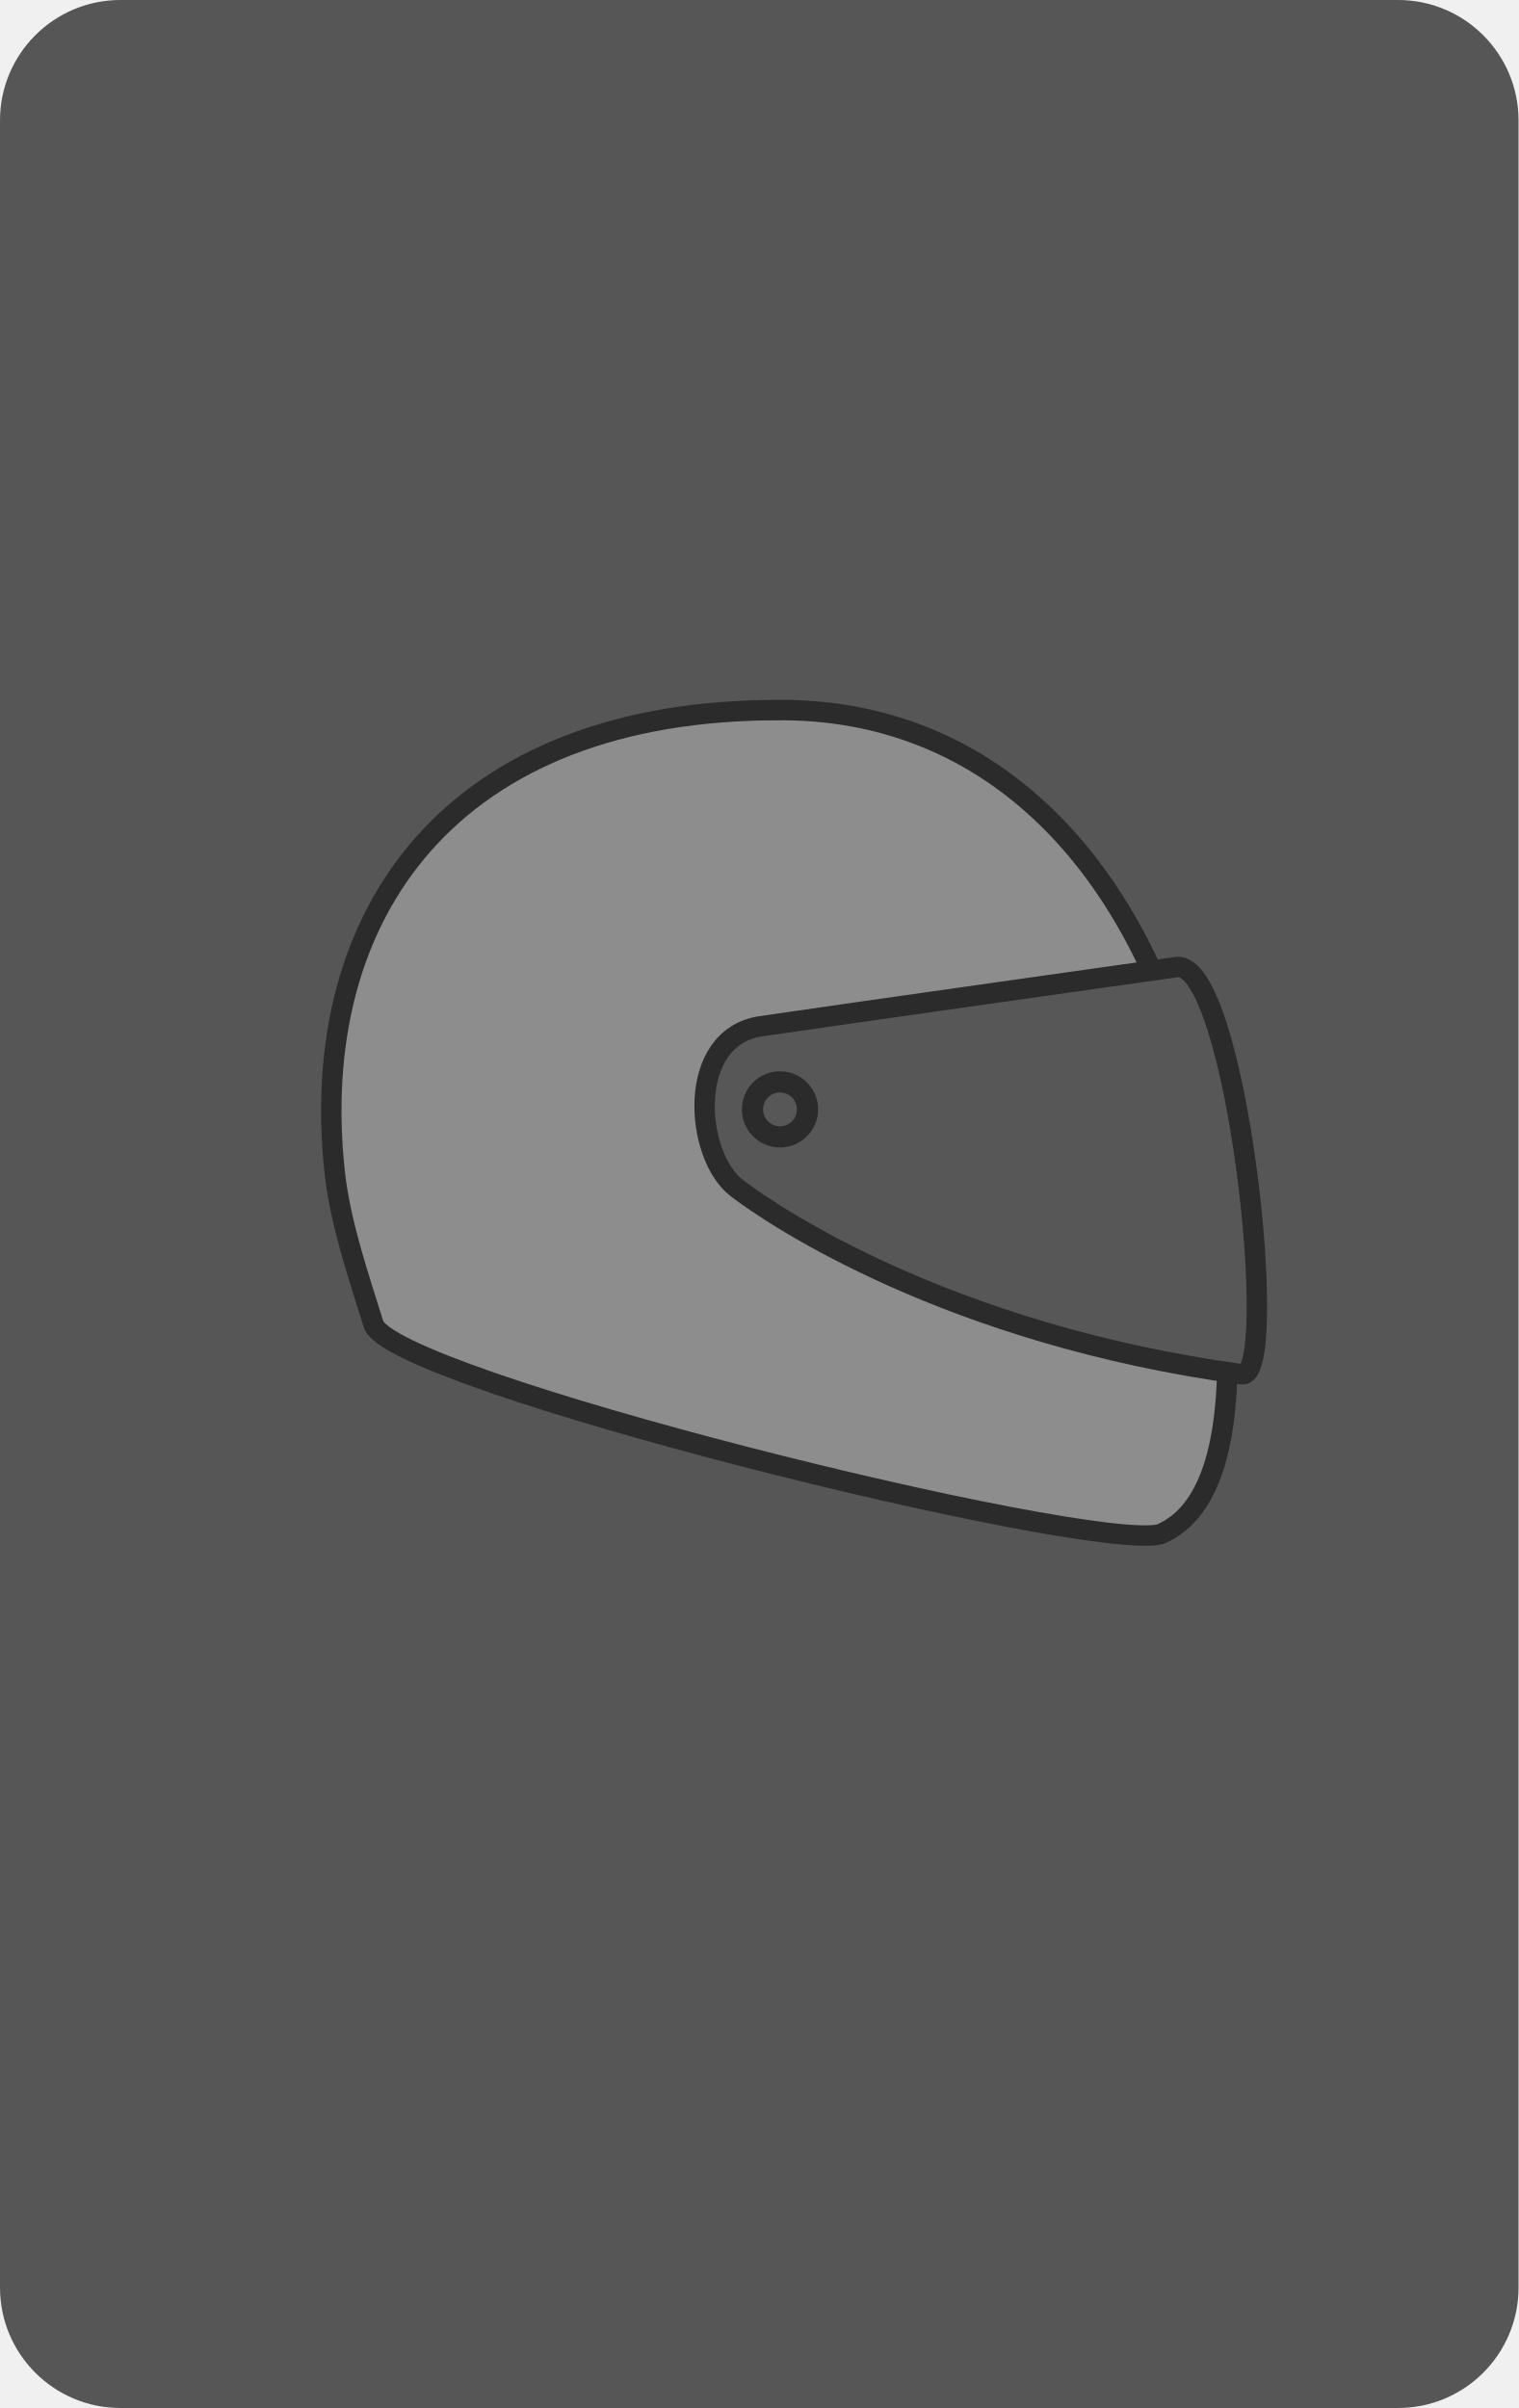
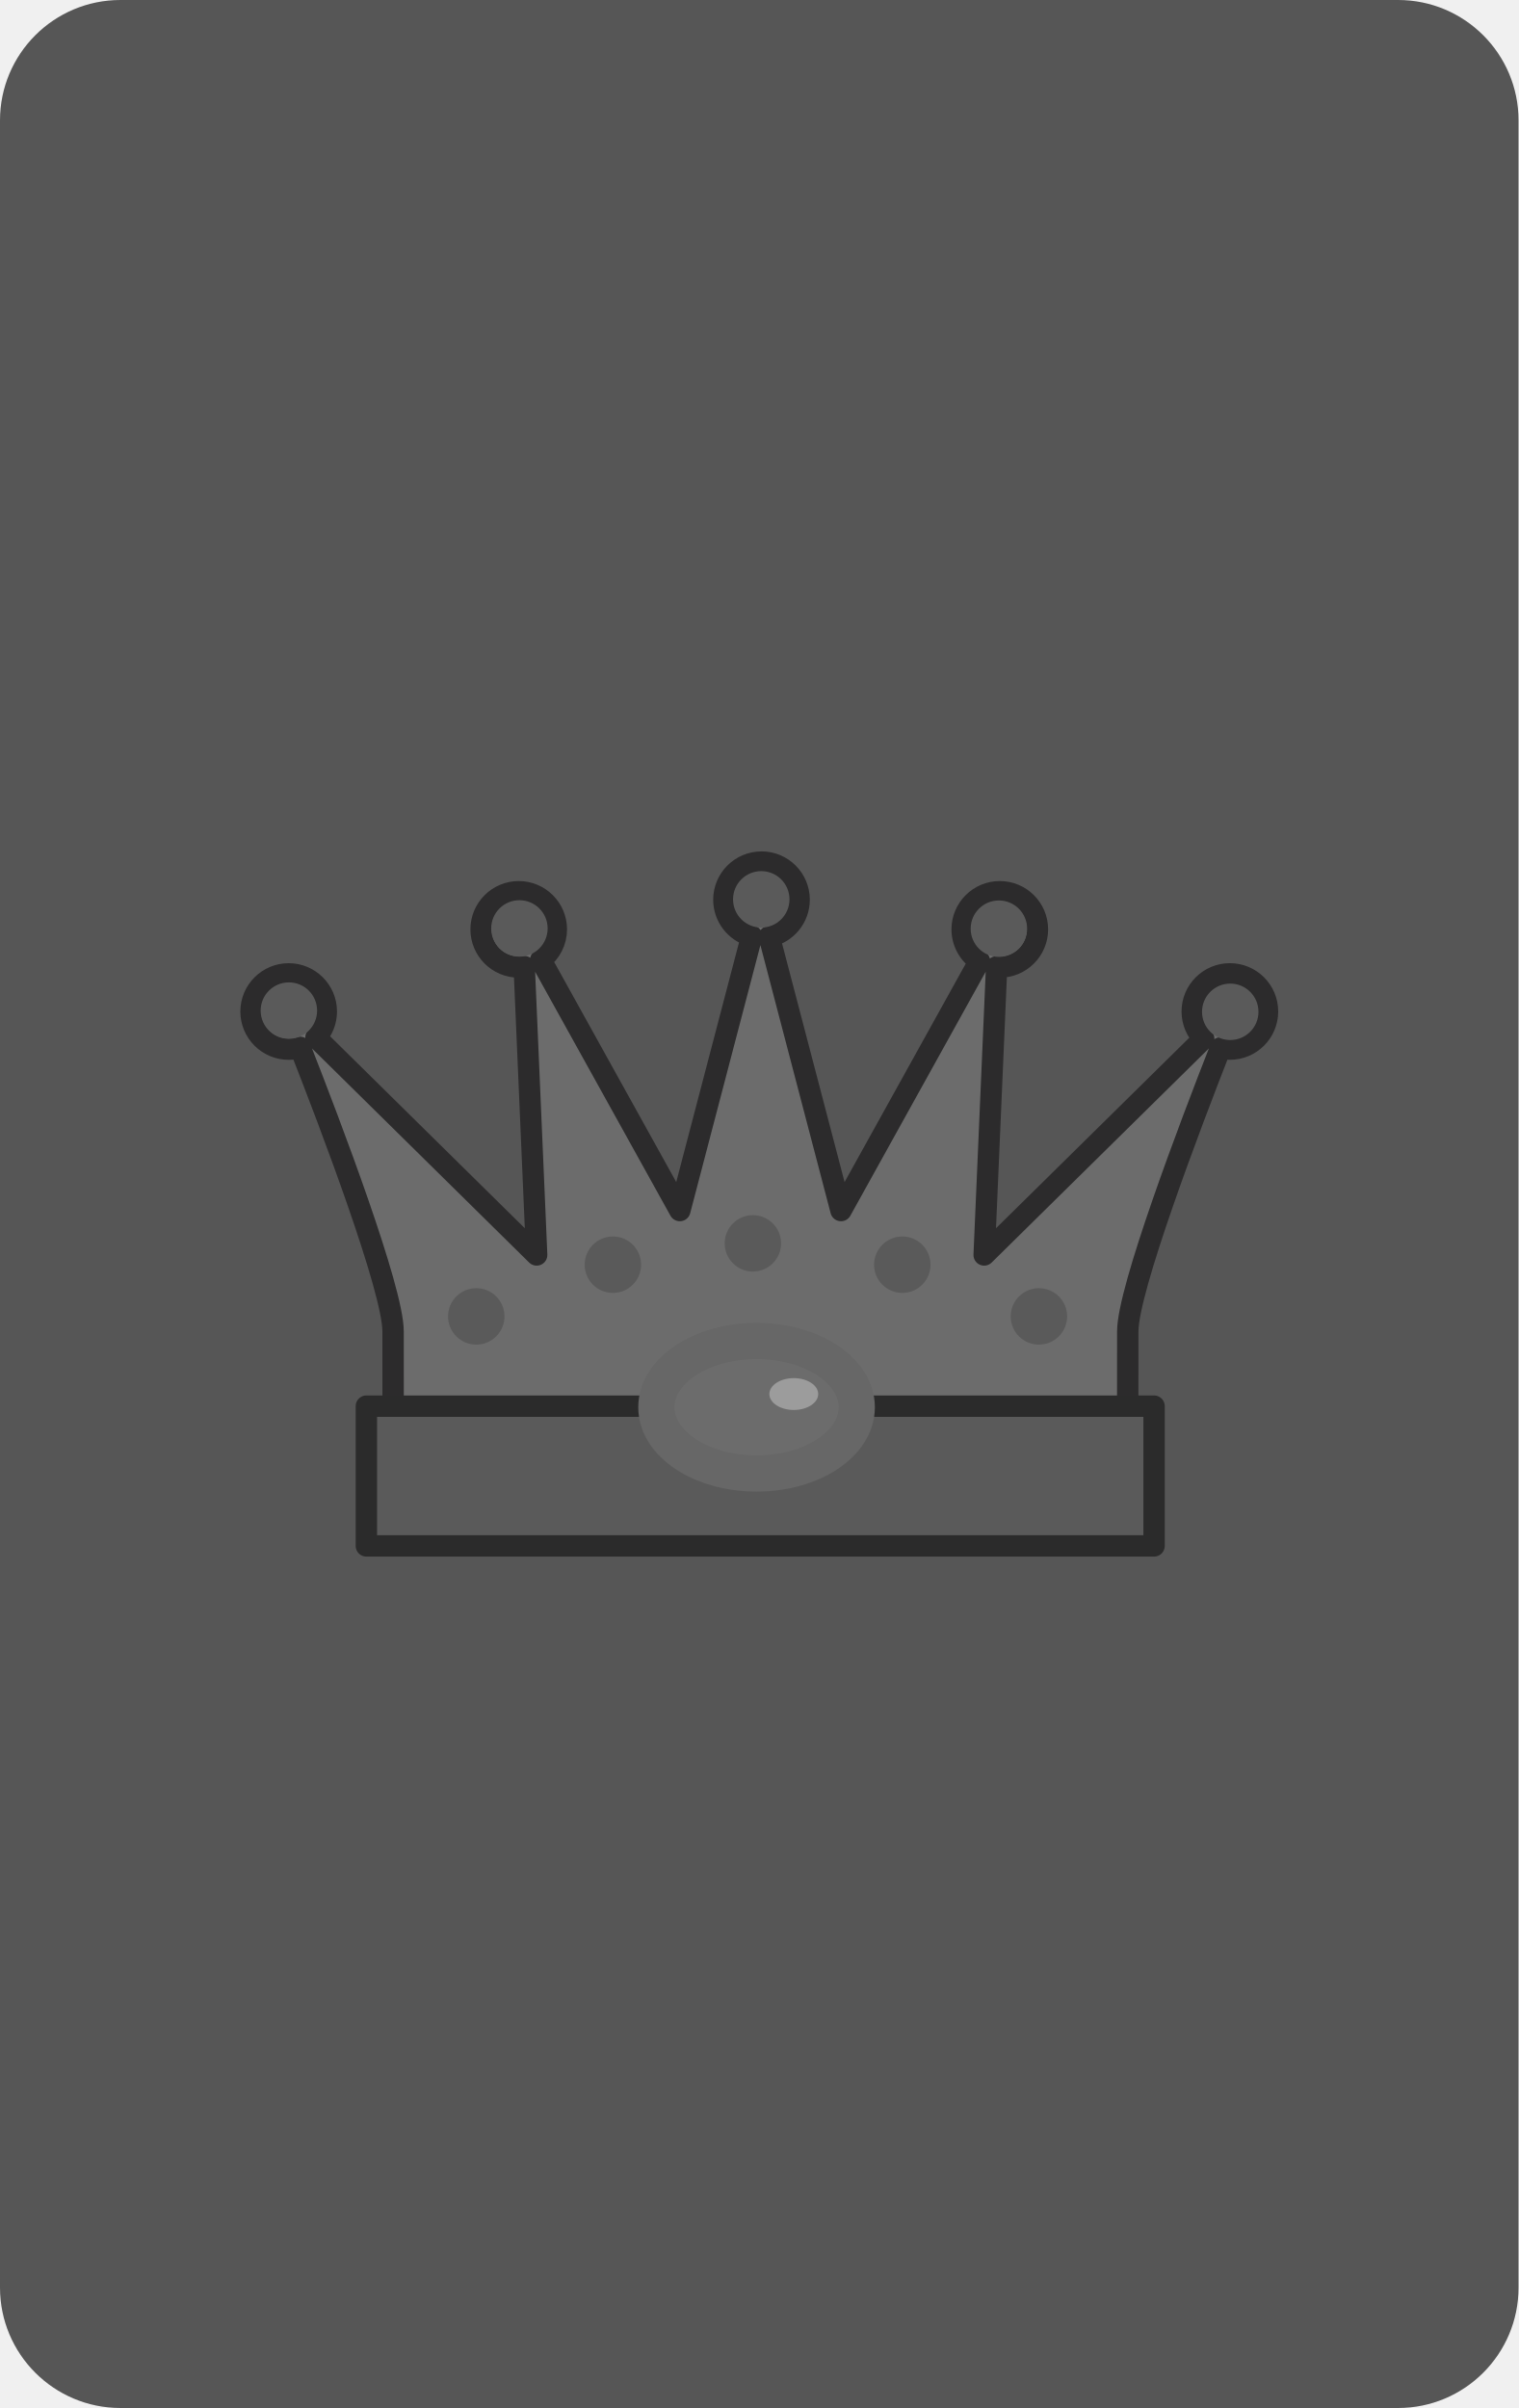
<svg xmlns="http://www.w3.org/2000/svg" width="53.98mm" height="85.6mm" viewBox="0 0 53.98 85.6" version="1.1" id="svg5" xml:space="preserve">
  <defs id="defs2" />
  <g id="layer1">
    <rect style="fill:#565656;stroke-width:0.502;fill-opacity:1" id="rect236" width="53.98" height="85.6" x="-1.6098234e-15" y="-1.2767565e-15" ry="4.282" />
-     <g id="layer1-3" transform="matrix(1.425308,0,0,1.425308,-94.02022,-167.8674)" style="opacity:0.5">
-       <path id="path10054" style="fill:#c3c3c3;fill-opacity:1;stroke:#000000;stroke-width:0.509;stroke-linejoin:round;stroke-dasharray:none;stroke-opacity:1" d="m 85.436,135.487 c -8.235,-0.029 -11.828,5.098 -11.122,11.538 0.137,1.248 0.591,2.574 0.962,3.764 0.352,1.392 17.84,5.713 19.629,5.251 2.316,-0.999 1.689,-6.035 1.251,-8.947 -1.013,-6.743 -4.8,-11.607 -10.72,-11.608 z" />
-       <path style="fill:#585858;fill-opacity:1;stroke:#010002;stroke-width:0.509;stroke-linejoin:round;stroke-dasharray:none;stroke-opacity:1" d="m 95.305,141.897 c 0,0 -8.489,1.197 -10.365,1.475 -1.876,0.278 -1.651,3.227 -0.602,4.033 0.96,0.738 5.337,3.656 12.594,4.645 1.001,0.18 -0.125,-10.356 -1.628,-10.153 z" id="path13295" />
-       <circle style="fill:#585858;fill-opacity:1;stroke:#010002;stroke-width:0.529;stroke-linejoin:round;stroke-dasharray:none;stroke-opacity:1" id="path14087" cx="85.418" cy="145.445" r="0.686" />
+     <g id="g1050" style="opacity:0.5">
+       <path id="path349" style="fill:#828282;fill-opacity:1;stroke:#010001;stroke-width:0.76;stroke-linecap:round;stroke-linejoin:round;stroke-dasharray:none;stroke-opacity:1" d="m 27.07,30.646 a 1.338,1.338 0 0 0 -1.338,1.338 1.338,1.338 0 0 0 0.99,1.291 l -2.556,9.758 -4.944,-8.912 a 1.338,1.338 0 0 0 0.555,-1.084 1.338,1.338 0 0 0 -1.338,-1.337 1.338,1.338 0 0 0 -1.337,1.337 1.338,1.338 0 0 0 1.337,1.338 1.338,1.338 0 0 0 0.195,-0.015 l 0.443,10.251 -7.844,-7.734 a 1.338,1.338 0 0 0 0.367,-0.92 1.338,1.338 0 0 0 -1.338,-1.337 1.338,1.338 0 0 0 -1.338,1.337 1.338,1.338 0 0 0 1.338,1.338 1.338,1.338 0 0 0 0.406,-0.063 c 1.091,2.78 3.305,8.607 3.305,10.097 l 0.003,5.958 c 8.703,-0.002 17.407,-0.001 26.11,0 l 0.003,-5.958 c 0,-1.486 2.204,-7.287 3.298,-10.077 a 1.338,1.338 0 0 0 0.332,0.042 1.338,1.338 0 0 0 1.338,-1.338 1.338,1.338 0 0 0 -1.338,-1.337 1.338,1.338 0 0 0 -1.338,1.337 1.338,1.338 0 0 0 0.407,0.962 L 34.984,44.611 35.427,34.37 a 1.338,1.338 0 0 0 0.113,0.005 1.338,1.338 0 0 0 1.338,-1.338 1.338,1.338 0 0 0 -1.338,-1.337 1.338,1.338 0 0 0 -1.338,1.337 1.338,1.338 0 0 0 0.614,1.125 l -4.921,8.871 -2.552,-9.741 a 1.338,1.338 0 0 0 1.064,-1.309 1.338,1.338 0 0 0 -1.338,-1.338 z" />
+       <circle style="fill:#5e5e5e;fill-opacity:1;stroke:none;stroke-width:1.287;stroke-linecap:round;stroke-linejoin:round;stroke-dasharray:none;stroke-opacity:1" id="circle1549" cx="18.464" cy="33.004" r="1.003" />
+       <circle style="fill:#5e5e5e;fill-opacity:1;stroke:none;stroke-width:1.287;stroke-linecap:round;stroke-linejoin:round;stroke-dasharray:none;stroke-opacity:1" id="circle1553" cx="10.269" cy="35.925" r="1.003" />
+       <circle style="fill:#5e5e5e;fill-opacity:1;stroke:none;stroke-width:1.287;stroke-linecap:round;stroke-linejoin:round;stroke-dasharray:none;stroke-opacity:1" id="circle1555" cx="27.061" cy="31.97" r="1.003" />
+       <circle style="fill:#5e5e5e;fill-opacity:1;stroke:none;stroke-width:1.287;stroke-linecap:round;stroke-linejoin:round;stroke-dasharray:none;stroke-opacity:1" id="circle1557" cx="35.508" cy="33.013" r="1.003" />
+       <circle style="fill:#5e5e5e;fill-opacity:1;stroke:none;stroke-width:1.287;stroke-linecap:round;stroke-linejoin:round;stroke-dasharray:none;stroke-opacity:1" id="circle1559" cx="43.732" cy="35.968" r="1.003" />
+       <g id="g1567" transform="matrix(2.573658,0,0,2.573658,-193.7549,-329.2391)" style="fill:#5e5e5e;fill-opacity:1">
+         <circle style="fill:#5e5e5e;fill-opacity:1;stroke:none;stroke-width:0.5;stroke-linecap:round;stroke-linejoin:round;stroke-dasharray:none;stroke-opacity:1" id="path1285" cx="81.862" cy="146.109" r="0.39" />
+         <circle style="fill:#5e5e5e;fill-opacity:1;stroke:none;stroke-width:0.5;stroke-linecap:round;stroke-linejoin:round;stroke-dasharray:none;stroke-opacity:1" id="circle1561" cx="83.749" cy="145.395" r="0.39" />
+       </g>
+       <circle style="fill:#5e5e5e;fill-opacity:1;stroke:none;stroke-width:1.287;stroke-linecap:round;stroke-linejoin:round;stroke-dasharray:none;stroke-opacity:1" id="circle1563" cx="26.763" cy="44.199" r="1.003" />
+       <g id="g1573" transform="matrix(-2.573658,0,0,2.573658,247.6157,-329.2391)" style="fill:#5e5e5e;fill-opacity:1">
+         <circle style="fill:#5e5e5e;fill-opacity:1;stroke:none;stroke-width:0.5;stroke-linecap:round;stroke-linejoin:round;stroke-dasharray:none;stroke-opacity:1" id="circle1569" cx="81.862" cy="146.109" r="0.39" />
+         <circle style="fill:#5e5e5e;fill-opacity:1;stroke:none;stroke-width:0.5;stroke-linecap:round;stroke-linejoin:round;stroke-dasharray:none;stroke-opacity:1" id="circle1571" cx="83.749" cy="145.395" r="0.39" />
+       </g>
+       <rect style="fill:#5e5e5e;fill-opacity:1;stroke:#000000;stroke-width:0.76;stroke-linecap:round;stroke-linejoin:round;stroke-dasharray:none;stroke-opacity:1" id="rect1653" width="28" height="4.968" x="13.024" y="49.986" />
+       <ellipse style="fill:#828282;fill-opacity:1;stroke:#777777;stroke-width:1.287;stroke-linecap:round;stroke-linejoin:round;stroke-dasharray:none;stroke-opacity:1" id="path2190" cx="26.894" cy="50.025" ry="2.355" rx="3.562" />
+       <ellipse style="opacity:0.761;fill:#ffffff;fill-opacity:1;stroke:none;stroke-width:1.719;stroke-linecap:round;stroke-linejoin:round;stroke-dasharray:none;stroke-opacity:1" id="path2456" cx="28.217" cy="49.556" rx="0.868" ry="0.566" />
    </g>
  </g>
</svg>
